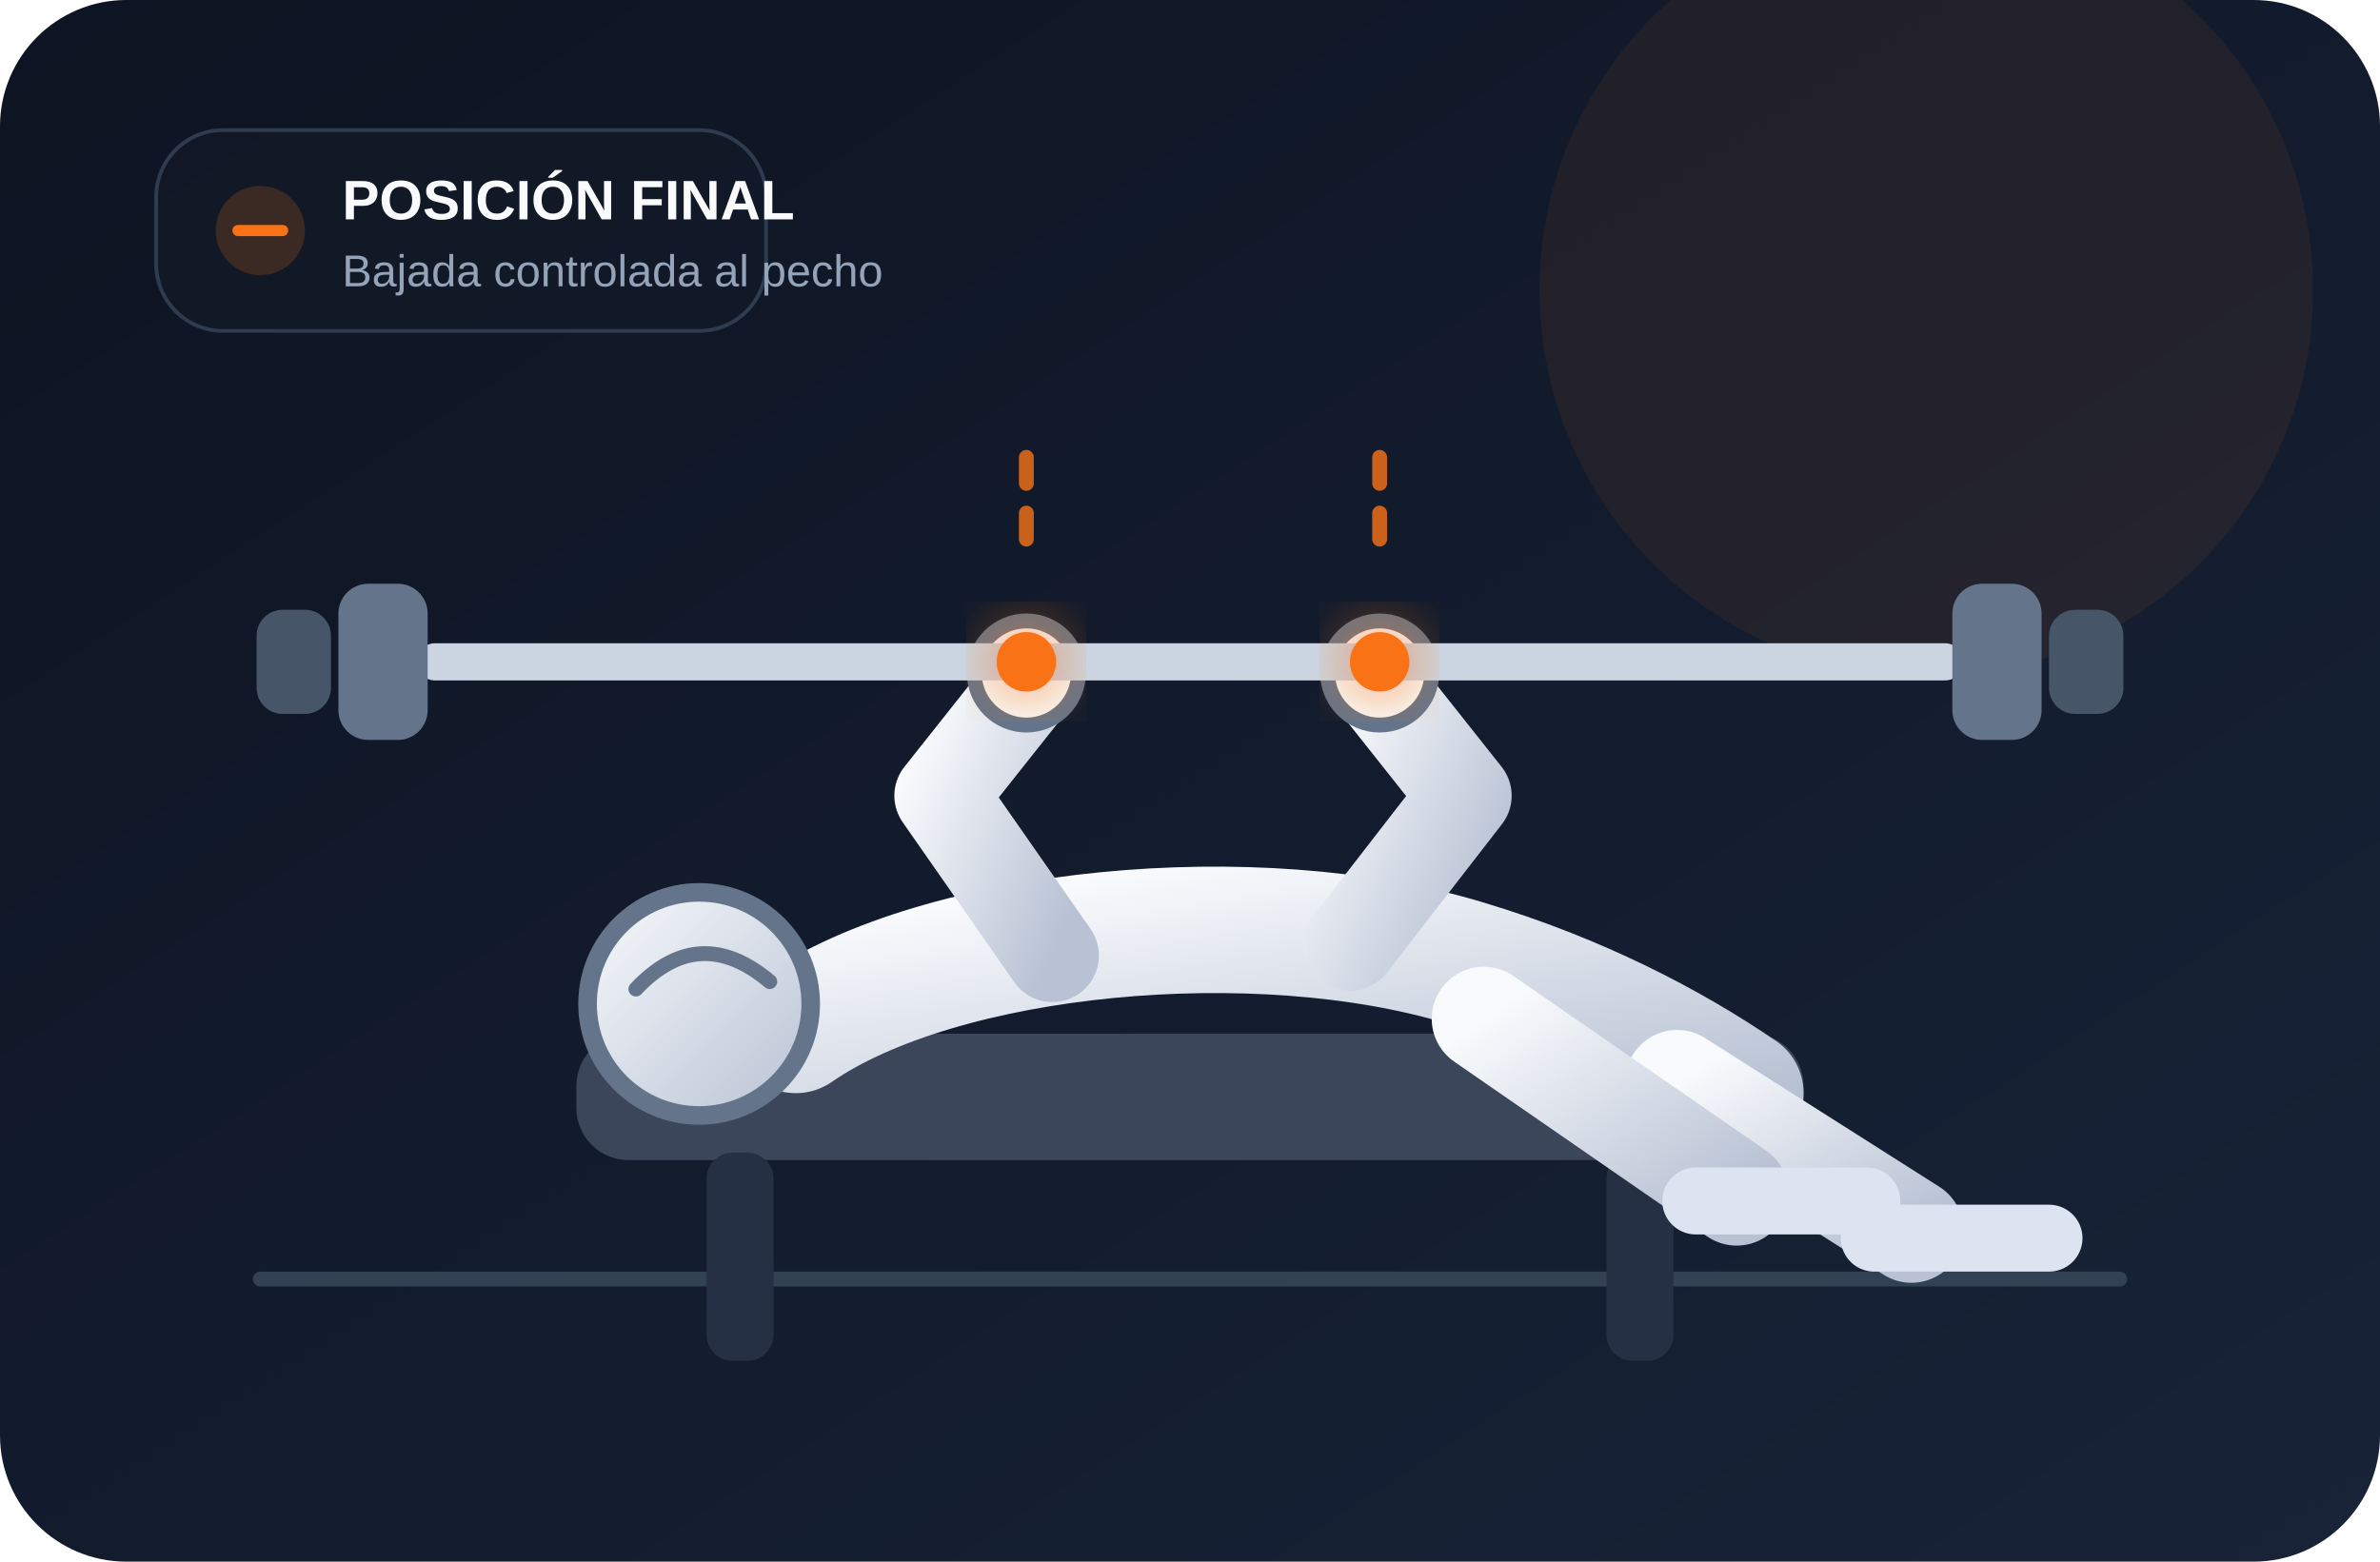
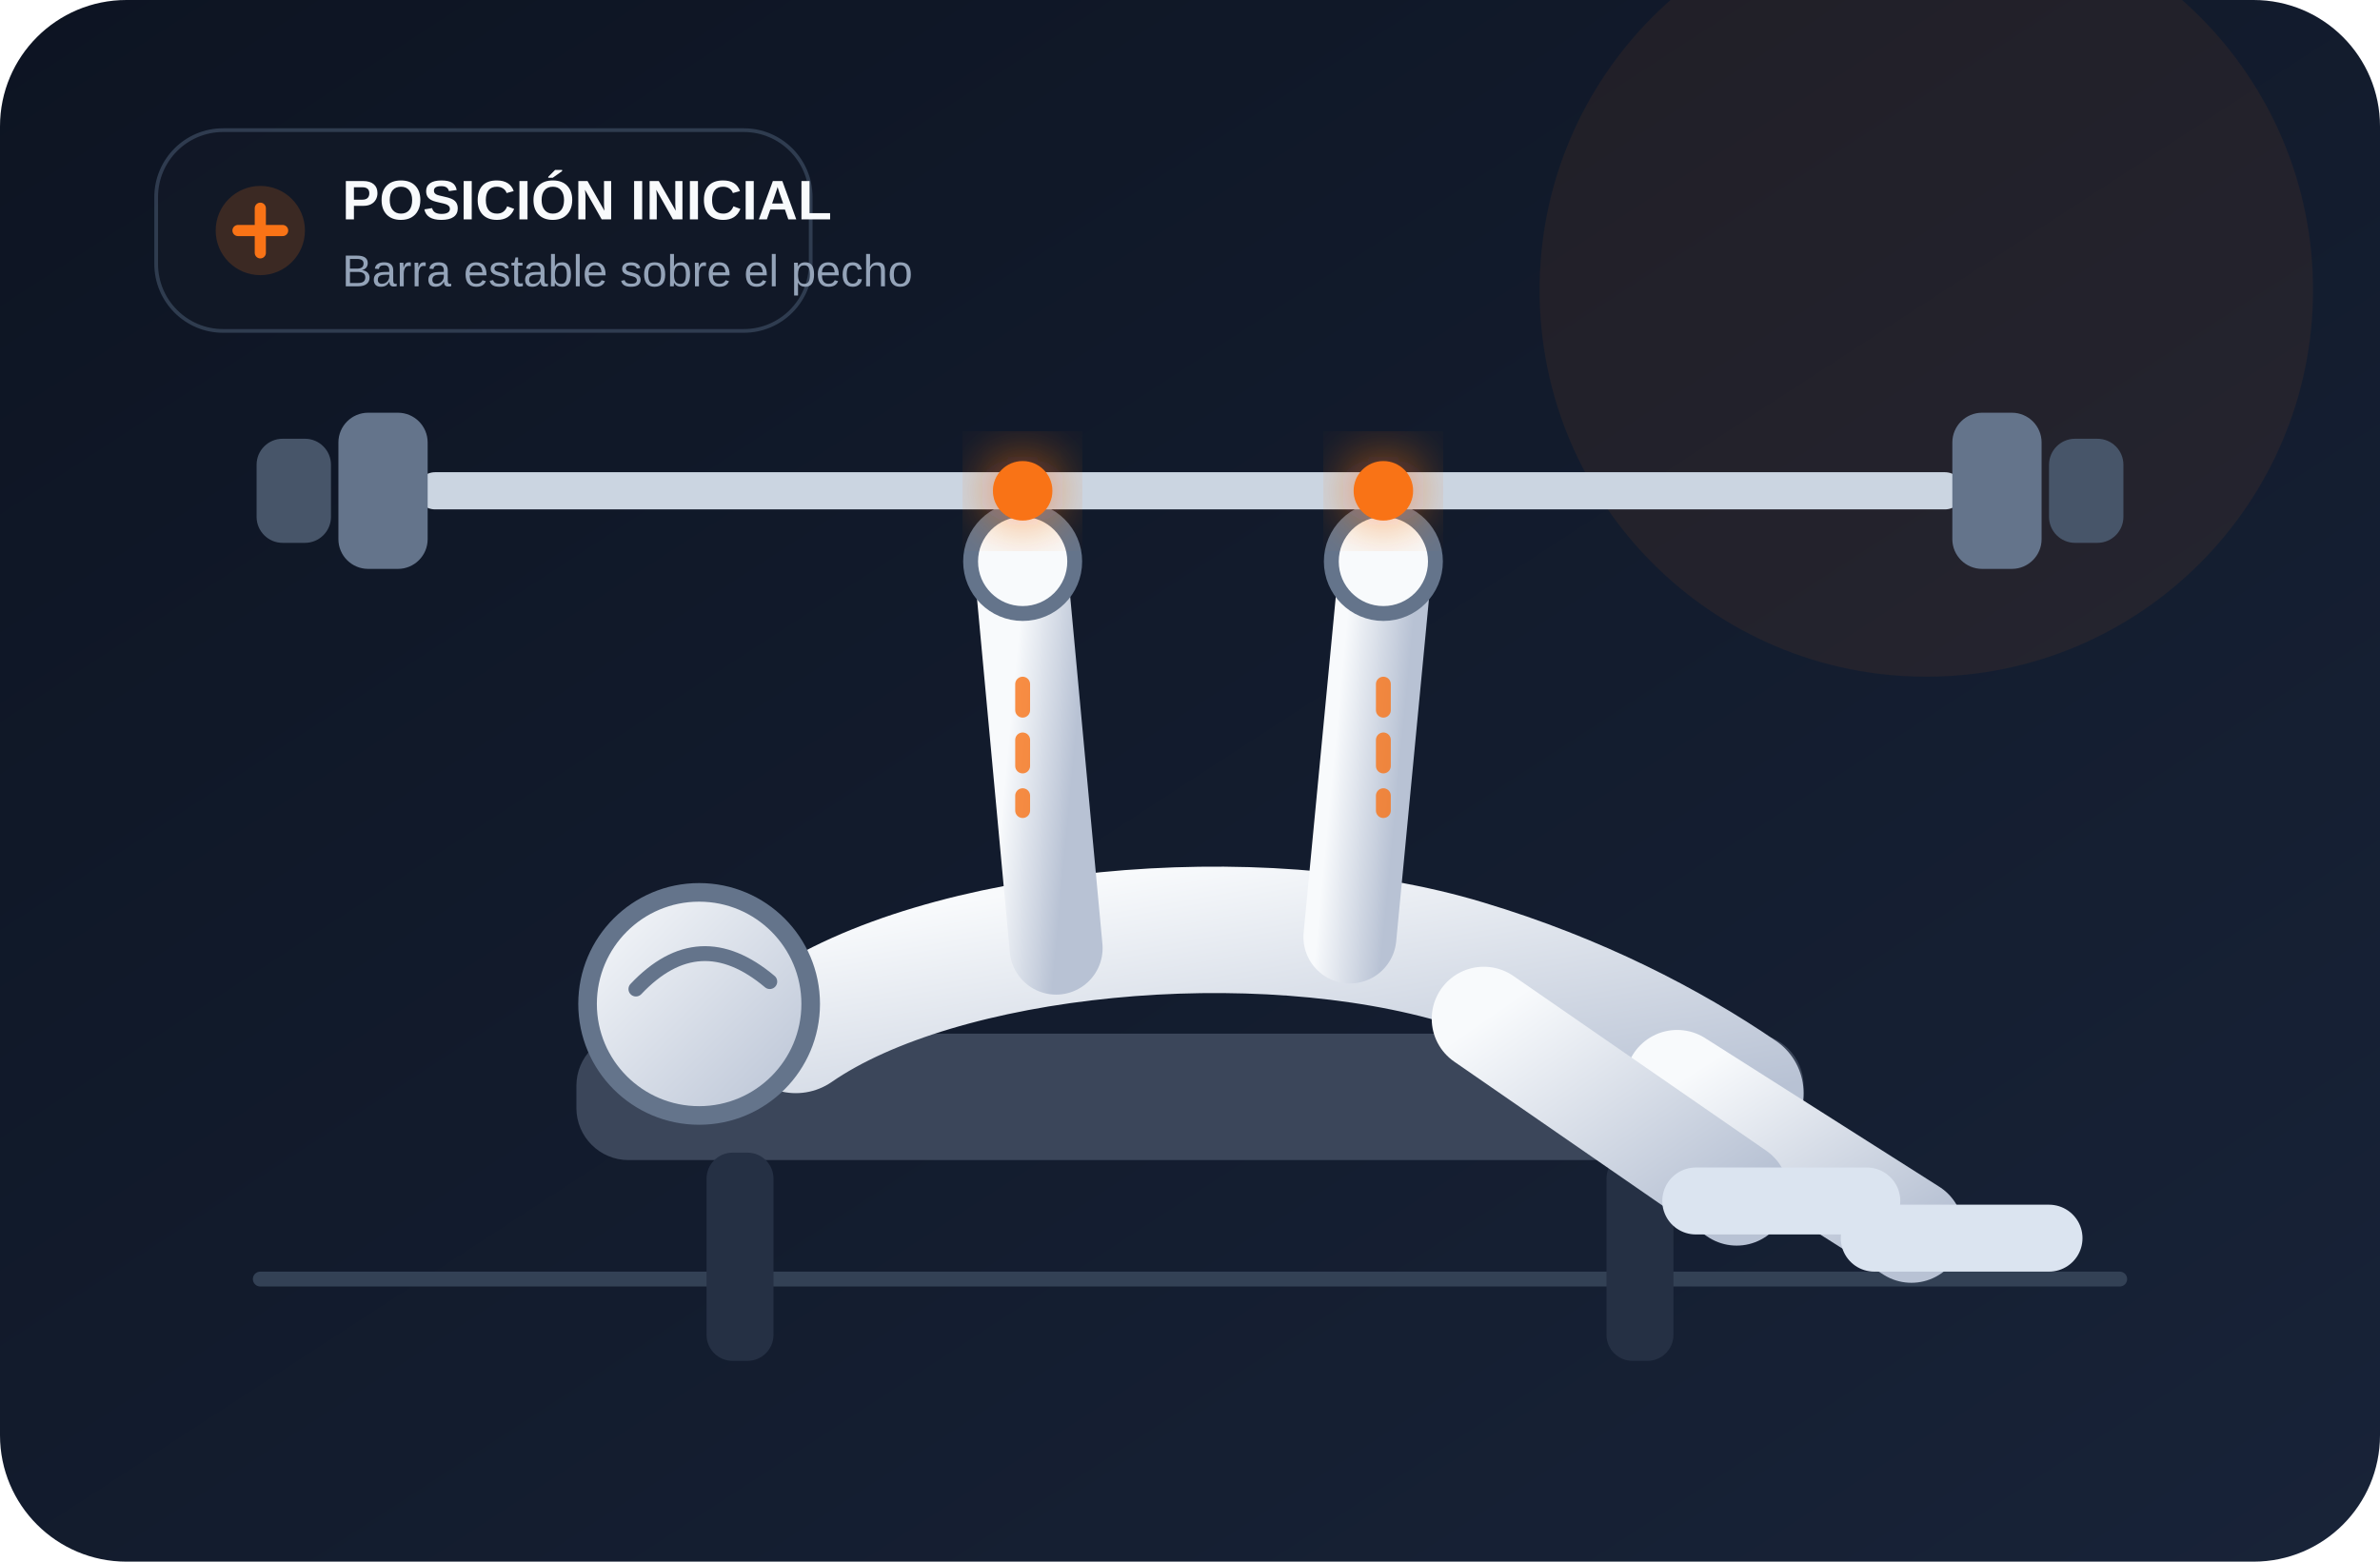
<svg xmlns="http://www.w3.org/2000/svg" viewBox="0 0 640 420" role="img" aria-labelledby="title desc">
  <defs>
    <linearGradient id="bg" x1="0" y1="0" x2="1" y2="1">
      <stop offset="0" stop-color="#0d1422" />
      <stop offset="1" stop-color="#182338" />
    </linearGradient>
    <linearGradient id="skin" x1="0" y1="0" x2="1" y2="1">
      <stop offset="0" stop-color="#f8fafc" />
      <stop offset="1" stop-color="#b8c2d4" />
    </linearGradient>
    <filter id="glow" x="-50%" y="-50%" width="200%" height="200%">
      <feGaussianBlur stdDeviation="8" result="b" />
      <feMerge>
        <feMergeNode in="b" />
        <feMergeNode in="SourceGraphic" />
      </feMerge>
    </filter>
  </defs>
  <rect width="640" height="420" rx="34" fill="url(#bg)" />
  <circle cx="518" cy="78" r="104" fill="#f97316" opacity=".07" />
  <path d="M70 344H570" stroke="#334155" stroke-width="4" stroke-linecap="round" />
  <rect x="155" y="278" width="330" height="34" rx="14" fill="#3b465a" />
  <rect x="190" y="310" width="18" height="56" rx="7" fill="#253044" />
  <rect x="432" y="310" width="18" height="56" rx="7" fill="#253044" />
  <path d="M214 277 C253 250 338 242 394 259 C424 268 449 281 468 294" fill="none" stroke="url(#skin)" stroke-width="34" stroke-linecap="round" />
  <circle cx="188" cy="270" r="30" fill="url(#skin)" stroke="#64748b" stroke-width="5" />
  <path d="M171 266 Q188 248 207 264" fill="none" stroke="#64748b" stroke-width="4" stroke-linecap="round" />
-   <path d="M283 257 L253 214 L276 185" fill="none" stroke="url(#skin)" stroke-width="25" stroke-linecap="round" stroke-linejoin="round" />
-   <path d="M363 254 L394 214 L371 185" fill="none" stroke="url(#skin)" stroke-width="25" stroke-linecap="round" stroke-linejoin="round" />
-   <circle cx="276" cy="181" r="14" fill="#f8fafc" stroke="#64748b" stroke-width="4" />
-   <circle cx="371" cy="181" r="14" fill="#f8fafc" stroke="#64748b" stroke-width="4" />
+   <path d="M284 255 L275 158" stroke="url(#skin)" stroke-width="25" stroke-linecap="round" />
+   <path d="M363 252 L372 158" stroke="url(#skin)" stroke-width="25" stroke-linecap="round" />
+   <circle cx="275" cy="151" r="14" fill="#f8fafc" stroke="#64748b" stroke-width="4" />
+   <circle cx="372" cy="151" r="14" fill="#f8fafc" stroke="#64748b" stroke-width="4" />
  <path d="M451 291 L514 331" stroke="url(#skin)" stroke-width="28" stroke-linecap="round" />
  <path d="M399 274 L467 321" stroke="url(#skin)" stroke-width="28" stroke-linecap="round" />
  <path d="M504 333 L551 333" stroke="#dbe4f0" stroke-width="18" stroke-linecap="round" />
  <path d="M456 323 L502 323" stroke="#dbe4f0" stroke-width="18" stroke-linecap="round" />
-   <line x1="117" y1="178" x2="523" y2="178" stroke="#cbd5e1" stroke-width="10" stroke-linecap="round" />
-   <rect x="91" y="157" width="24" height="42" rx="8" fill="#64748b" />
-   <rect x="525" y="157" width="24" height="42" rx="8" fill="#64748b" />
-   <rect x="69" y="164" width="20" height="28" rx="7" fill="#475569" />
-   <rect x="551" y="164" width="20" height="28" rx="7" fill="#475569" />
-   <circle cx="276" cy="178" r="8" fill="#f97316" filter="url(#glow)" />
-   <circle cx="371" cy="178" r="8" fill="#f97316" filter="url(#glow)" />
+   <line x1="117" y1="132" x2="523" y2="132" stroke="#cbd5e1" stroke-width="10" stroke-linecap="round" />
+   <rect x="91" y="111" width="24" height="42" rx="8" fill="#64748b" />
+   <rect x="525" y="111" width="24" height="42" rx="8" fill="#64748b" />
+   <rect x="69" y="118" width="20" height="28" rx="7" fill="#475569" />
+   <rect x="551" y="118" width="20" height="28" rx="7" fill="#475569" />
+   <circle cx="275" cy="132" r="8" fill="#f97316" filter="url(#glow)" />
+   <circle cx="372" cy="132" r="8" fill="#f97316" filter="url(#glow)" />
  <g transform="translate(42 35)">
-     <rect width="164" height="54" rx="18" fill="#111827" opacity=".88" stroke="#334155" />
+     <rect width="176" height="54" rx="18" fill="#111827" opacity=".88" stroke="#334155" />
    <circle cx="28" cy="27" r="12" fill="#f97316" opacity=".18" />
-     <path d="M22 27h12" stroke="#f97316" stroke-width="3" stroke-linecap="round" />
-     <text x="50" y="24" fill="#f8fafc" font-family="Arial, sans-serif" font-size="15" font-weight="700">POSICIÓN FINAL</text>
-     <text x="50" y="42" fill="#94a3b8" font-family="Arial, sans-serif" font-size="12">Bajada controlada al pecho</text>
+     <path d="M22 27h12M28 21v12" stroke="#f97316" stroke-width="3" stroke-linecap="round" />
+     <text x="50" y="24" fill="#f8fafc" font-family="Arial, sans-serif" font-size="15" font-weight="700">POSICIÓN INICIAL</text>
+     <text x="50" y="42" fill="#94a3b8" font-family="Arial, sans-serif" font-size="12">Barra estable sobre el pecho</text>
  </g>
-   <path d="M276 145v-28M371 145v-28" stroke="#f97316" stroke-width="4" stroke-linecap="round" stroke-dasharray="7 8" opacity=".8" />
+   <path d="M275 184v34M372 184v34" stroke="#f97316" stroke-width="4" stroke-linecap="round" stroke-dasharray="7 8" opacity=".8" />
</svg>
